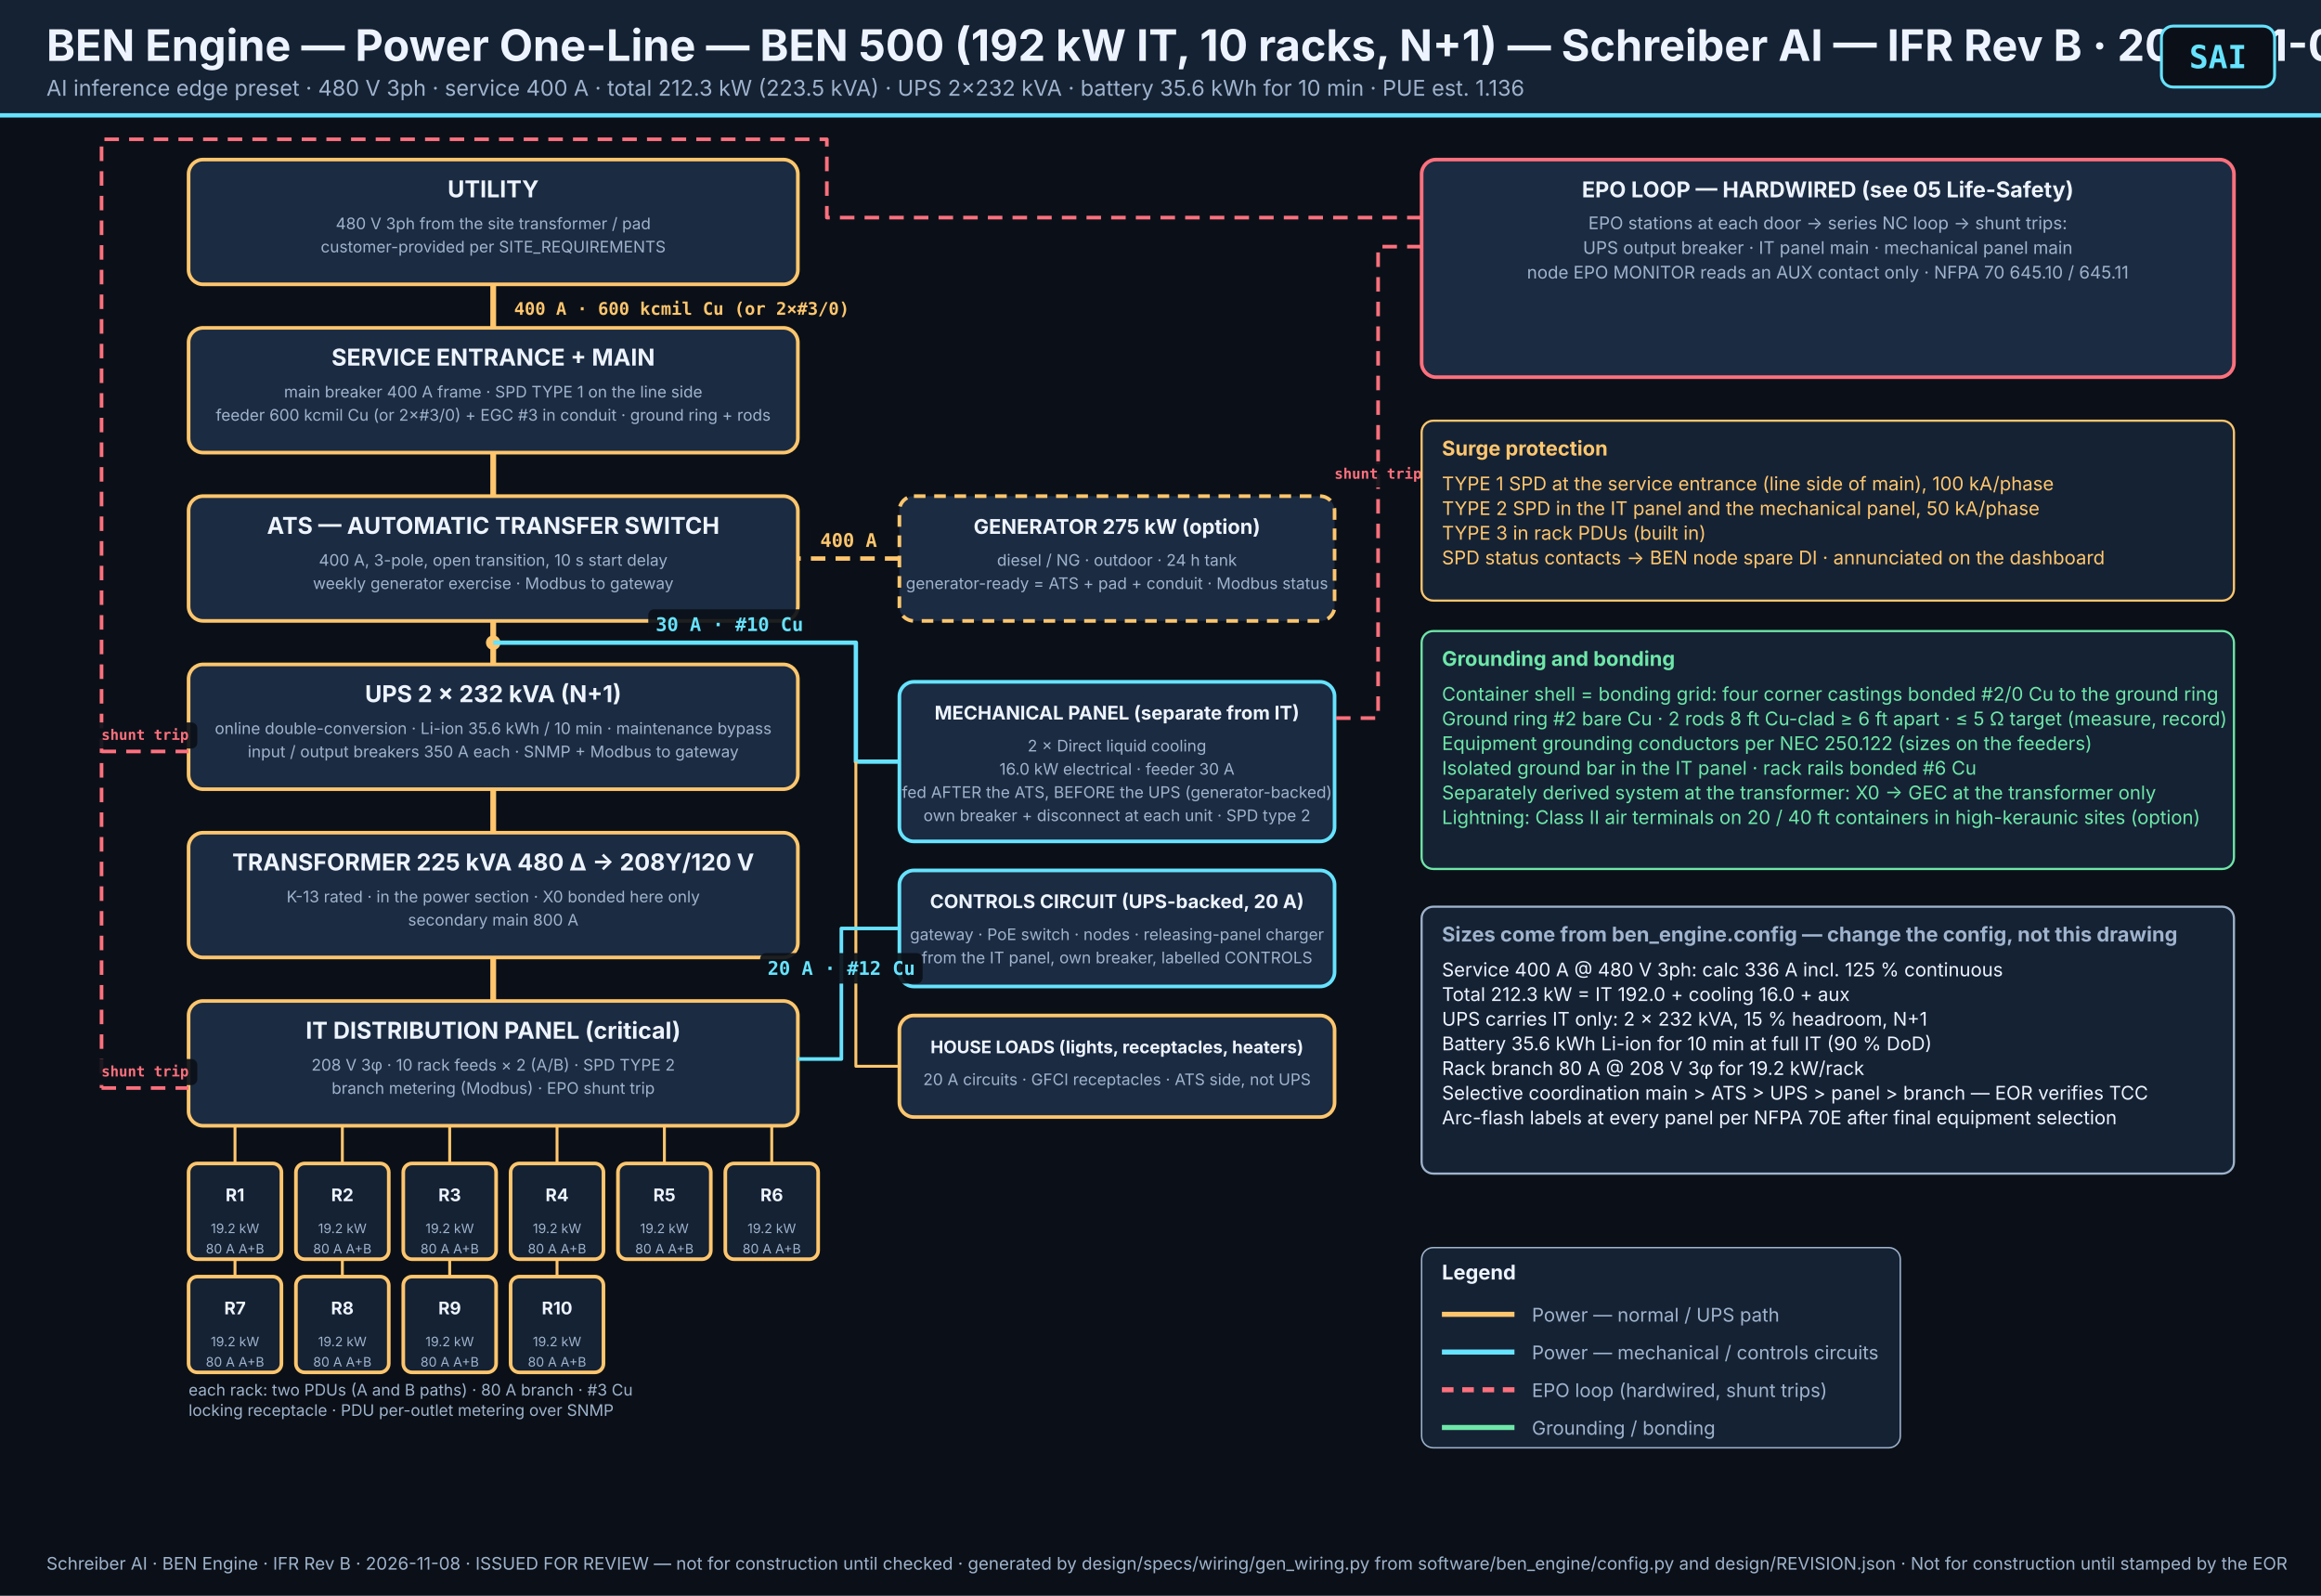
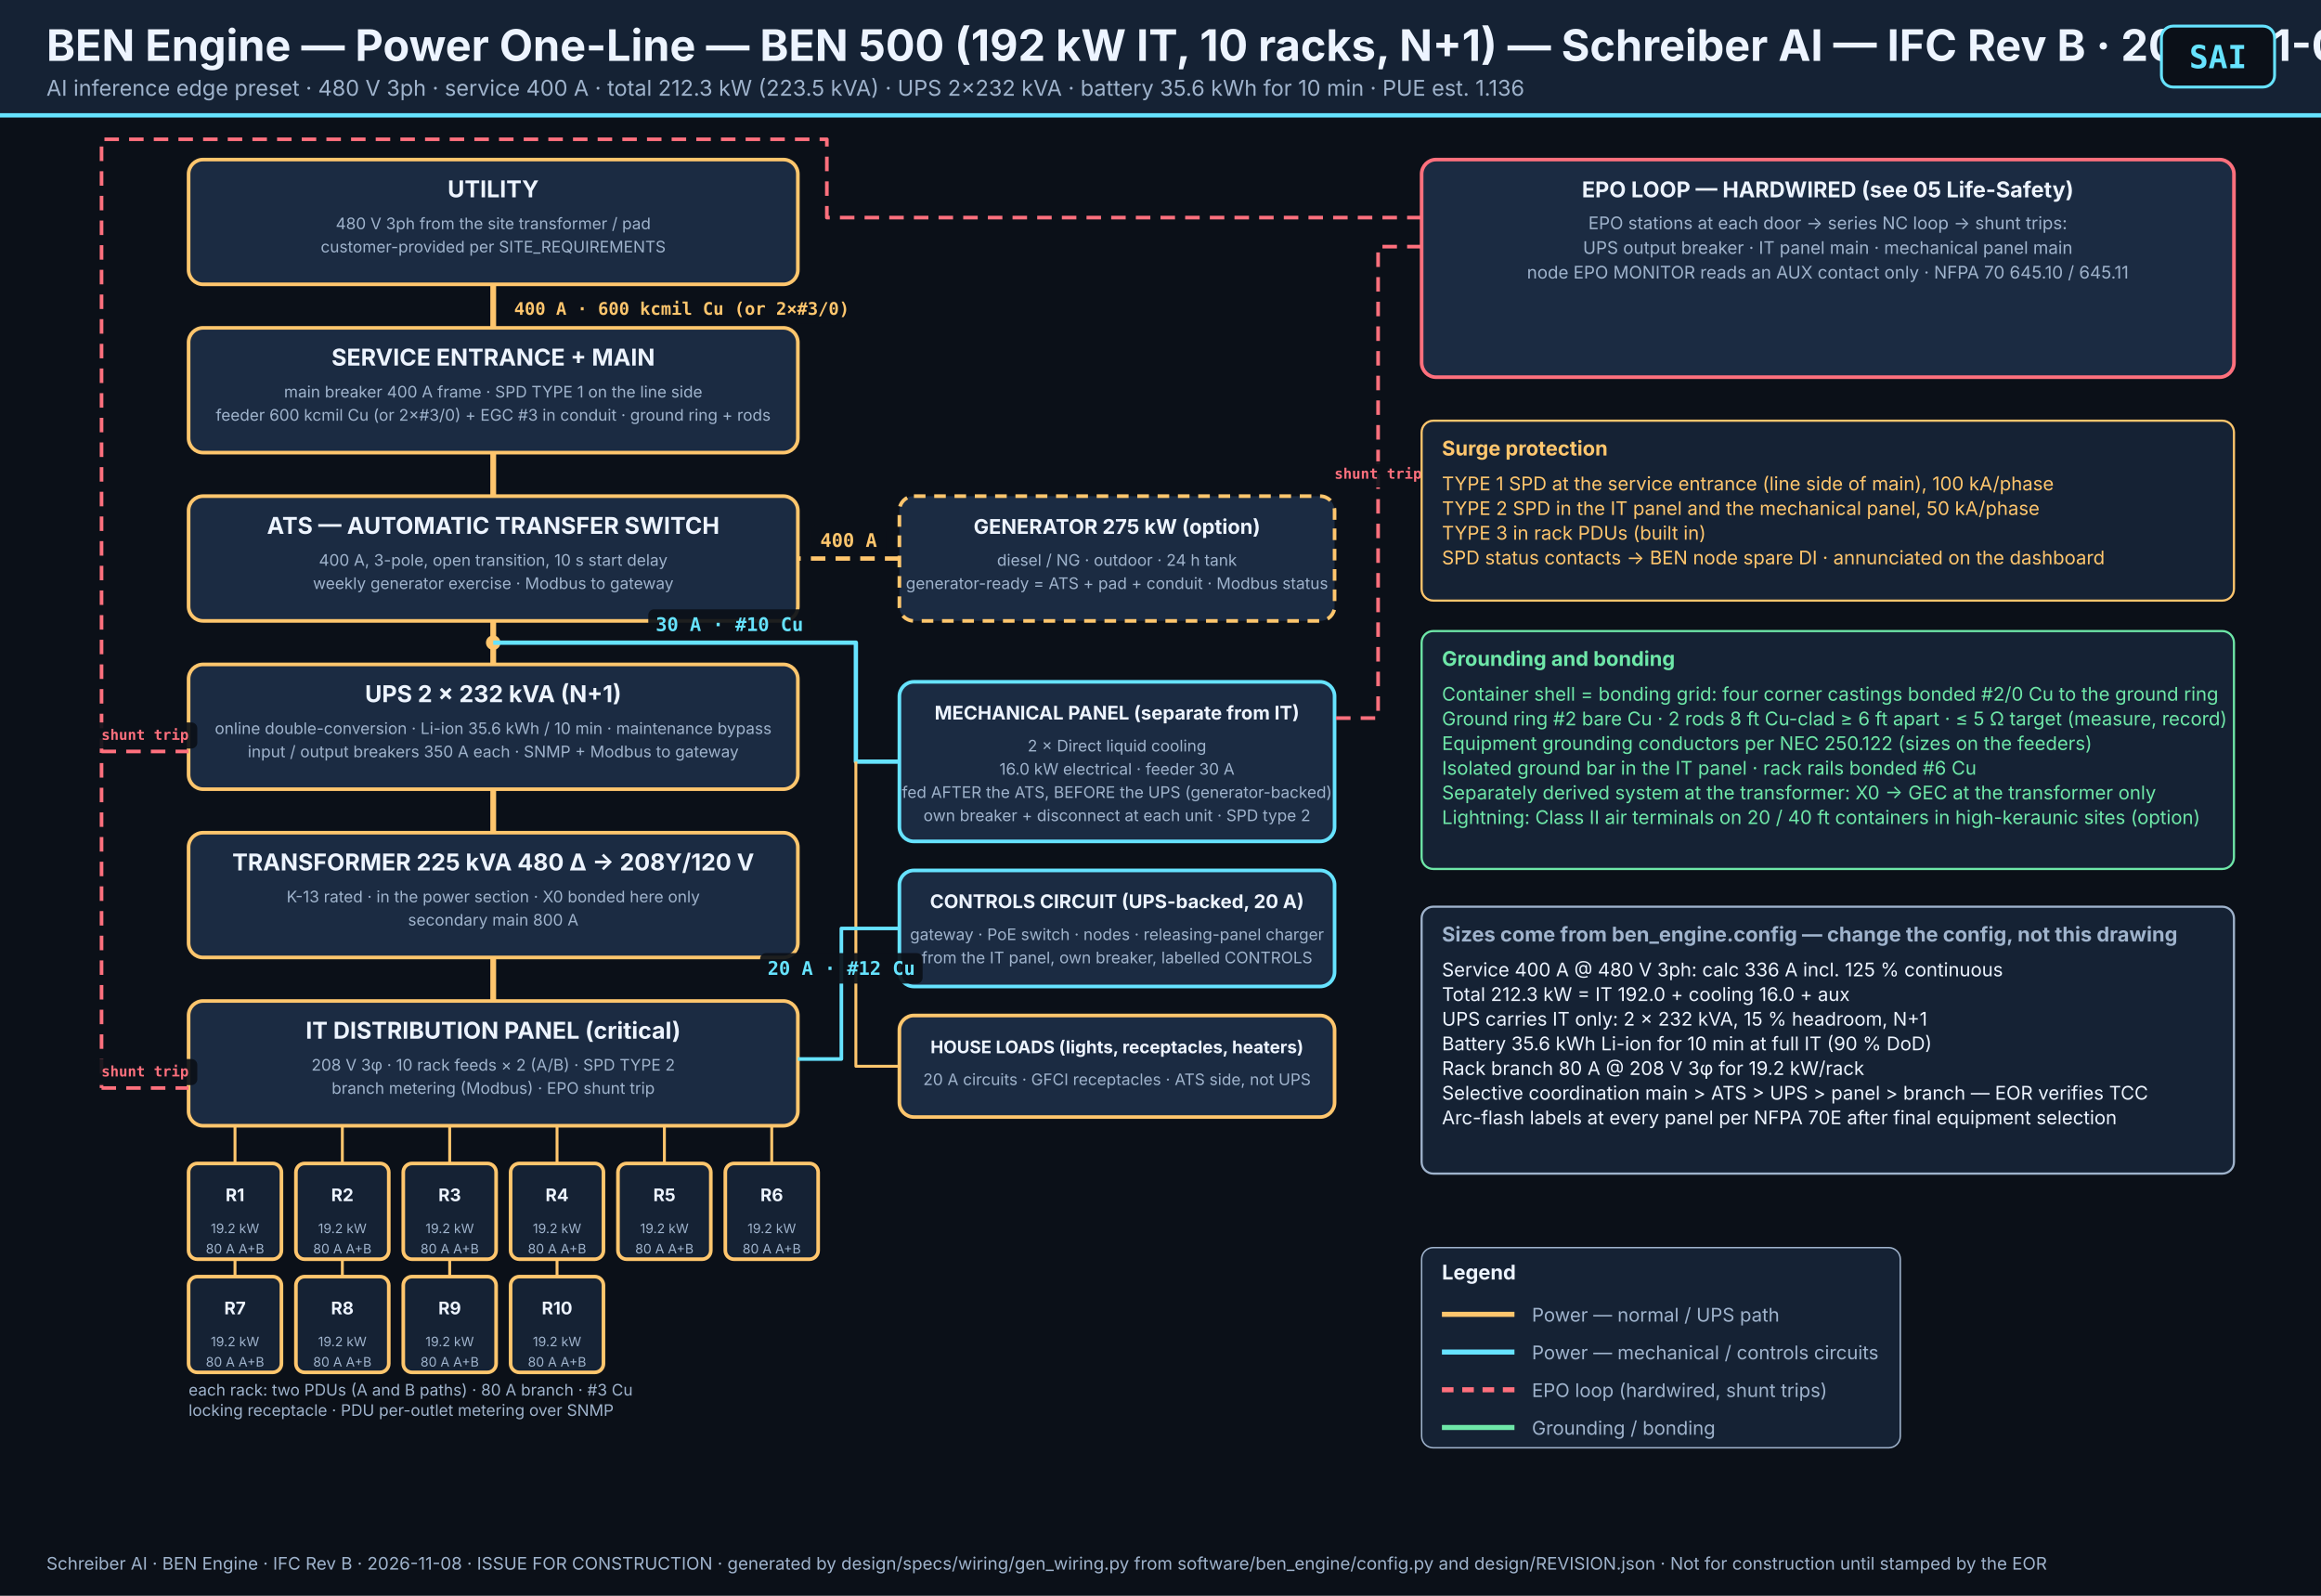
<svg xmlns="http://www.w3.org/2000/svg" viewBox="0 0 1600 1100" width="1600" height="1100" role="img" aria-label="03_power_one_line_ben500.svg">
  <defs>
    <marker id="arr-66E3FF" viewBox="0 0 10 10" refX="9" refY="5" markerWidth="7" markerHeight="7" orient="auto-start-reverse">
      <path d="M0,0 L10,5 L0,10 z" fill="#66E3FF" />
    </marker>
    <marker id="arr-FFC66D" viewBox="0 0 10 10" refX="9" refY="5" markerWidth="7" markerHeight="7" orient="auto-start-reverse">
      <path d="M0,0 L10,5 L0,10 z" fill="#FFC66D" />
    </marker>
    <marker id="arr-FF707D" viewBox="0 0 10 10" refX="9" refY="5" markerWidth="7" markerHeight="7" orient="auto-start-reverse">
      <path d="M0,0 L10,5 L0,10 z" fill="#FF707D" />
    </marker>
    <marker id="arr-6EE7A8" viewBox="0 0 10 10" refX="9" refY="5" markerWidth="7" markerHeight="7" orient="auto-start-reverse">
      <path d="M0,0 L10,5 L0,10 z" fill="#6EE7A8" />
    </marker>
    <marker id="arr-9FB3CC" viewBox="0 0 10 10" refX="9" refY="5" markerWidth="7" markerHeight="7" orient="auto-start-reverse">
      <path d="M0,0 L10,5 L0,10 z" fill="#9FB3CC" />
    </marker>
  </defs>
  <rect width="1600" height="1100" fill="#0B1018" />
  <rect x="0" y="0" width="1600" height="78" fill="#152234" />
  <rect x="0" y="78" width="1600" height="3" fill="#66E3FF" />
-   <text x="32" y="42" font-family="'Inter','Segoe UI',system-ui,sans-serif" font-size="30" font-weight="700" fill="#EDF4FF" text-anchor="start">BEN Engine — Power One-Line — BEN 500 (192 kW IT, 10 racks, N+1) — Schreiber AI — IFR Rev B · 2026-11-08</text>
+   <text x="32" y="42" font-family="'Inter','Segoe UI',system-ui,sans-serif" font-size="30" font-weight="700" fill="#EDF4FF" text-anchor="start">BEN Engine — Power One-Line — BEN 500 (192 kW IT, 10 racks, N+1) — Schreiber AI — IFC Rev B · 2026-11-08</text>
  <text x="32" y="66" font-family="'Inter','Segoe UI',system-ui,sans-serif" font-size="15" font-weight="400" fill="#9FB3CC" text-anchor="start">AI inference edge preset · 480 V 3ph · service 400 A · total 212.3 kW (223.5 kVA) · UPS 2×232 kVA · battery 35.6 kWh for 10 min · PUE est. 1.136</text>
  <rect x="1490" y="18" width="78" height="42" rx="8" fill="#0B1018" stroke="#66E3FF" stroke-width="2" />
  <text x="1529" y="47" font-family="'JetBrains Mono',Consolas,monospace" font-size="22" font-weight="800" fill="#66E3FF" text-anchor="middle">SAI</text>
  <rect x="130" y="110" width="420" height="86" rx="10" fill="#1B2B42" stroke="#FFC66D" stroke-width="2.5" />
  <text x="340.0" y="136" font-family="'Inter','Segoe UI',system-ui,sans-serif" font-size="16" font-weight="700" fill="#EDF4FF" text-anchor="middle">UTILITY</text>
  <text x="340.0" y="158" font-family="'Inter','Segoe UI',system-ui,sans-serif" font-size="11" font-weight="400" fill="#9FB3CC" text-anchor="middle">480 V 3ph from the site transformer / pad</text>
  <text x="340.0" y="174" font-family="'Inter','Segoe UI',system-ui,sans-serif" font-size="11" font-weight="400" fill="#9FB3CC" text-anchor="middle">customer-provided per SITE_REQUIREMENTS</text>
  <rect x="130" y="226" width="420" height="86" rx="10" fill="#1B2B42" stroke="#FFC66D" stroke-width="2.5" />
  <text x="340.0" y="252" font-family="'Inter','Segoe UI',system-ui,sans-serif" font-size="16" font-weight="700" fill="#EDF4FF" text-anchor="middle">SERVICE ENTRANCE + MAIN</text>
  <text x="340.0" y="274" font-family="'Inter','Segoe UI',system-ui,sans-serif" font-size="11" font-weight="400" fill="#9FB3CC" text-anchor="middle">main breaker 400 A frame · SPD TYPE 1 on the line side</text>
  <text x="340.0" y="290" font-family="'Inter','Segoe UI',system-ui,sans-serif" font-size="11" font-weight="400" fill="#9FB3CC" text-anchor="middle">feeder 600 kcmil Cu (or 2×#3/0) + EGC #3 in conduit · ground ring + rods</text>
  <rect x="130" y="342" width="420" height="86" rx="10" fill="#1B2B42" stroke="#FFC66D" stroke-width="2.5" />
  <text x="340.0" y="368" font-family="'Inter','Segoe UI',system-ui,sans-serif" font-size="16" font-weight="700" fill="#EDF4FF" text-anchor="middle">ATS — AUTOMATIC TRANSFER SWITCH</text>
  <text x="340.0" y="390" font-family="'Inter','Segoe UI',system-ui,sans-serif" font-size="11" font-weight="400" fill="#9FB3CC" text-anchor="middle">400 A, 3-pole, open transition, 10 s start delay</text>
  <text x="340.0" y="406" font-family="'Inter','Segoe UI',system-ui,sans-serif" font-size="11" font-weight="400" fill="#9FB3CC" text-anchor="middle">weekly generator exercise · Modbus to gateway</text>
  <rect x="130" y="458" width="420" height="86" rx="10" fill="#1B2B42" stroke="#FFC66D" stroke-width="2.5" />
  <text x="340.0" y="484" font-family="'Inter','Segoe UI',system-ui,sans-serif" font-size="16" font-weight="700" fill="#EDF4FF" text-anchor="middle">UPS  2 × 232 kVA  (N+1)</text>
  <text x="340.0" y="506" font-family="'Inter','Segoe UI',system-ui,sans-serif" font-size="11" font-weight="400" fill="#9FB3CC" text-anchor="middle">online double-conversion · Li-ion 35.6 kWh / 10 min · maintenance bypass</text>
  <text x="340.0" y="522" font-family="'Inter','Segoe UI',system-ui,sans-serif" font-size="11" font-weight="400" fill="#9FB3CC" text-anchor="middle">input / output breakers 350 A each · SNMP + Modbus to gateway</text>
  <rect x="130" y="574" width="420" height="86" rx="10" fill="#1B2B42" stroke="#FFC66D" stroke-width="2.5" />
  <text x="340.0" y="600" font-family="'Inter','Segoe UI',system-ui,sans-serif" font-size="16" font-weight="700" fill="#EDF4FF" text-anchor="middle">TRANSFORMER 225 kVA  480 Δ → 208Y/120 V</text>
  <text x="340.0" y="622" font-family="'Inter','Segoe UI',system-ui,sans-serif" font-size="11" font-weight="400" fill="#9FB3CC" text-anchor="middle">K-13 rated · in the power section · X0 bonded here only</text>
  <text x="340.0" y="638" font-family="'Inter','Segoe UI',system-ui,sans-serif" font-size="11" font-weight="400" fill="#9FB3CC" text-anchor="middle">secondary main 800 A</text>
  <rect x="130" y="690" width="420" height="86" rx="10" fill="#1B2B42" stroke="#FFC66D" stroke-width="2.5" />
  <text x="340.0" y="716" font-family="'Inter','Segoe UI',system-ui,sans-serif" font-size="16" font-weight="700" fill="#EDF4FF" text-anchor="middle">IT DISTRIBUTION PANEL  (critical)</text>
  <text x="340.0" y="738" font-family="'Inter','Segoe UI',system-ui,sans-serif" font-size="11" font-weight="400" fill="#9FB3CC" text-anchor="middle">208 V 3φ · 10 rack feeds × 2 (A/B) · SPD TYPE 2</text>
  <text x="340.0" y="754" font-family="'Inter','Segoe UI',system-ui,sans-serif" font-size="11" font-weight="400" fill="#9FB3CC" text-anchor="middle">branch metering (Modbus) · EPO shunt trip</text>
  <path d="M340,196 L340,226" fill="none" stroke="#FFC66D" stroke-width="4" stroke-linejoin="round" />
  <path d="M340,312 L340,342" fill="none" stroke="#FFC66D" stroke-width="4" stroke-linejoin="round" />
  <path d="M340,428 L340,458" fill="none" stroke="#FFC66D" stroke-width="4" stroke-linejoin="round" />
  <path d="M340,544 L340,574" fill="none" stroke="#FFC66D" stroke-width="4" stroke-linejoin="round" />
  <path d="M340,660 L340,690" fill="none" stroke="#FFC66D" stroke-width="4" stroke-linejoin="round" />
  <rect x="351.64" y="203" width="236.72" height="20" rx="4" fill="#0B1018" opacity="0.92" />
  <text x="470" y="217" font-family="'JetBrains Mono',Consolas,monospace" font-size="12" font-weight="600" fill="#FFC66D" text-anchor="middle">400 A · 600 kcmil Cu (or 2×#3/0)</text>
  <rect x="130" y="802" width="64" height="66" rx="6" fill="#152234" stroke="#FFC66D" stroke-width="2.5" />
  <text x="162.0" y="828" font-family="'Inter','Segoe UI',system-ui,sans-serif" font-size="12" font-weight="700" fill="#EDF4FF" text-anchor="middle">R1</text>
  <text x="162.0" y="850" font-family="'Inter','Segoe UI',system-ui,sans-serif" font-size="9" font-weight="400" fill="#9FB3CC" text-anchor="middle">19.2 kW</text>
  <text x="162.0" y="864" font-family="'Inter','Segoe UI',system-ui,sans-serif" font-size="9" font-weight="400" fill="#9FB3CC" text-anchor="middle">80 A A+B</text>
  <path d="M162.0,776 L162.0,802" fill="none" stroke="#FFC66D" stroke-width="2" stroke-linejoin="round" />
  <rect x="204" y="802" width="64" height="66" rx="6" fill="#152234" stroke="#FFC66D" stroke-width="2.5" />
  <text x="236.0" y="828" font-family="'Inter','Segoe UI',system-ui,sans-serif" font-size="12" font-weight="700" fill="#EDF4FF" text-anchor="middle">R2</text>
  <text x="236.0" y="850" font-family="'Inter','Segoe UI',system-ui,sans-serif" font-size="9" font-weight="400" fill="#9FB3CC" text-anchor="middle">19.2 kW</text>
  <text x="236.0" y="864" font-family="'Inter','Segoe UI',system-ui,sans-serif" font-size="9" font-weight="400" fill="#9FB3CC" text-anchor="middle">80 A A+B</text>
  <path d="M236.0,776 L236.0,802" fill="none" stroke="#FFC66D" stroke-width="2" stroke-linejoin="round" />
  <rect x="278" y="802" width="64" height="66" rx="6" fill="#152234" stroke="#FFC66D" stroke-width="2.5" />
  <text x="310.0" y="828" font-family="'Inter','Segoe UI',system-ui,sans-serif" font-size="12" font-weight="700" fill="#EDF4FF" text-anchor="middle">R3</text>
  <text x="310.0" y="850" font-family="'Inter','Segoe UI',system-ui,sans-serif" font-size="9" font-weight="400" fill="#9FB3CC" text-anchor="middle">19.2 kW</text>
  <text x="310.0" y="864" font-family="'Inter','Segoe UI',system-ui,sans-serif" font-size="9" font-weight="400" fill="#9FB3CC" text-anchor="middle">80 A A+B</text>
  <path d="M310.0,776 L310.0,802" fill="none" stroke="#FFC66D" stroke-width="2" stroke-linejoin="round" />
  <rect x="352" y="802" width="64" height="66" rx="6" fill="#152234" stroke="#FFC66D" stroke-width="2.5" />
  <text x="384.0" y="828" font-family="'Inter','Segoe UI',system-ui,sans-serif" font-size="12" font-weight="700" fill="#EDF4FF" text-anchor="middle">R4</text>
  <text x="384.0" y="850" font-family="'Inter','Segoe UI',system-ui,sans-serif" font-size="9" font-weight="400" fill="#9FB3CC" text-anchor="middle">19.2 kW</text>
  <text x="384.0" y="864" font-family="'Inter','Segoe UI',system-ui,sans-serif" font-size="9" font-weight="400" fill="#9FB3CC" text-anchor="middle">80 A A+B</text>
  <path d="M384.0,776 L384.0,802" fill="none" stroke="#FFC66D" stroke-width="2" stroke-linejoin="round" />
  <rect x="426" y="802" width="64" height="66" rx="6" fill="#152234" stroke="#FFC66D" stroke-width="2.5" />
  <text x="458.0" y="828" font-family="'Inter','Segoe UI',system-ui,sans-serif" font-size="12" font-weight="700" fill="#EDF4FF" text-anchor="middle">R5</text>
  <text x="458.0" y="850" font-family="'Inter','Segoe UI',system-ui,sans-serif" font-size="9" font-weight="400" fill="#9FB3CC" text-anchor="middle">19.2 kW</text>
  <text x="458.0" y="864" font-family="'Inter','Segoe UI',system-ui,sans-serif" font-size="9" font-weight="400" fill="#9FB3CC" text-anchor="middle">80 A A+B</text>
  <path d="M458.0,776 L458.0,802" fill="none" stroke="#FFC66D" stroke-width="2" stroke-linejoin="round" />
  <rect x="500" y="802" width="64" height="66" rx="6" fill="#152234" stroke="#FFC66D" stroke-width="2.5" />
  <text x="532.0" y="828" font-family="'Inter','Segoe UI',system-ui,sans-serif" font-size="12" font-weight="700" fill="#EDF4FF" text-anchor="middle">R6</text>
  <text x="532.0" y="850" font-family="'Inter','Segoe UI',system-ui,sans-serif" font-size="9" font-weight="400" fill="#9FB3CC" text-anchor="middle">19.2 kW</text>
  <text x="532.0" y="864" font-family="'Inter','Segoe UI',system-ui,sans-serif" font-size="9" font-weight="400" fill="#9FB3CC" text-anchor="middle">80 A A+B</text>
  <path d="M532.0,776 L532.0,802" fill="none" stroke="#FFC66D" stroke-width="2" stroke-linejoin="round" />
  <rect x="130" y="880" width="64" height="66" rx="6" fill="#152234" stroke="#FFC66D" stroke-width="2.5" />
  <text x="162.0" y="906" font-family="'Inter','Segoe UI',system-ui,sans-serif" font-size="12" font-weight="700" fill="#EDF4FF" text-anchor="middle">R7</text>
  <text x="162.0" y="928" font-family="'Inter','Segoe UI',system-ui,sans-serif" font-size="9" font-weight="400" fill="#9FB3CC" text-anchor="middle">19.2 kW</text>
  <text x="162.0" y="942" font-family="'Inter','Segoe UI',system-ui,sans-serif" font-size="9" font-weight="400" fill="#9FB3CC" text-anchor="middle">80 A A+B</text>
  <path d="M162.0,868 L162.0,880" fill="none" stroke="#FFC66D" stroke-width="2" stroke-linejoin="round" />
  <rect x="204" y="880" width="64" height="66" rx="6" fill="#152234" stroke="#FFC66D" stroke-width="2.5" />
  <text x="236.0" y="906" font-family="'Inter','Segoe UI',system-ui,sans-serif" font-size="12" font-weight="700" fill="#EDF4FF" text-anchor="middle">R8</text>
  <text x="236.0" y="928" font-family="'Inter','Segoe UI',system-ui,sans-serif" font-size="9" font-weight="400" fill="#9FB3CC" text-anchor="middle">19.2 kW</text>
  <text x="236.0" y="942" font-family="'Inter','Segoe UI',system-ui,sans-serif" font-size="9" font-weight="400" fill="#9FB3CC" text-anchor="middle">80 A A+B</text>
  <path d="M236.0,868 L236.0,880" fill="none" stroke="#FFC66D" stroke-width="2" stroke-linejoin="round" />
  <rect x="278" y="880" width="64" height="66" rx="6" fill="#152234" stroke="#FFC66D" stroke-width="2.5" />
  <text x="310.0" y="906" font-family="'Inter','Segoe UI',system-ui,sans-serif" font-size="12" font-weight="700" fill="#EDF4FF" text-anchor="middle">R9</text>
  <text x="310.0" y="928" font-family="'Inter','Segoe UI',system-ui,sans-serif" font-size="9" font-weight="400" fill="#9FB3CC" text-anchor="middle">19.2 kW</text>
  <text x="310.0" y="942" font-family="'Inter','Segoe UI',system-ui,sans-serif" font-size="9" font-weight="400" fill="#9FB3CC" text-anchor="middle">80 A A+B</text>
  <path d="M310.0,868 L310.0,880" fill="none" stroke="#FFC66D" stroke-width="2" stroke-linejoin="round" />
  <rect x="352" y="880" width="64" height="66" rx="6" fill="#152234" stroke="#FFC66D" stroke-width="2.5" />
  <text x="384.0" y="906" font-family="'Inter','Segoe UI',system-ui,sans-serif" font-size="12" font-weight="700" fill="#EDF4FF" text-anchor="middle">R10</text>
  <text x="384.0" y="928" font-family="'Inter','Segoe UI',system-ui,sans-serif" font-size="9" font-weight="400" fill="#9FB3CC" text-anchor="middle">19.2 kW</text>
  <text x="384.0" y="942" font-family="'Inter','Segoe UI',system-ui,sans-serif" font-size="9" font-weight="400" fill="#9FB3CC" text-anchor="middle">80 A A+B</text>
  <path d="M384.0,868 L384.0,880" fill="none" stroke="#FFC66D" stroke-width="2" stroke-linejoin="round" />
  <text x="130" y="962" font-family="'Inter','Segoe UI',system-ui,sans-serif" font-size="11" font-weight="400" fill="#9FB3CC" text-anchor="start">each rack: two PDUs (A and B paths) · 80 A branch · #3 Cu</text>
  <text x="130" y="976" font-family="'Inter','Segoe UI',system-ui,sans-serif" font-size="11" font-weight="400" fill="#9FB3CC" text-anchor="start">locking receptacle · PDU per-outlet metering over SNMP</text>
  <rect x="620" y="342" width="300" height="86" rx="10" fill="#1B2B42" stroke="#FFC66D" stroke-width="2.5" stroke-dasharray="8 6" />
  <text x="770.0" y="368" font-family="'Inter','Segoe UI',system-ui,sans-serif" font-size="14" font-weight="700" fill="#EDF4FF" text-anchor="middle">GENERATOR  275 kW  (option)</text>
  <text x="770.0" y="390" font-family="'Inter','Segoe UI',system-ui,sans-serif" font-size="11" font-weight="400" fill="#9FB3CC" text-anchor="middle">diesel / NG · outdoor · 24 h tank</text>
  <text x="770.0" y="406" font-family="'Inter','Segoe UI',system-ui,sans-serif" font-size="11" font-weight="400" fill="#9FB3CC" text-anchor="middle">generator-ready = ATS + pad + conduit · Modbus status</text>
  <path d="M620,385 L550,385" fill="none" stroke="#FFC66D" stroke-width="3" stroke-linejoin="round" stroke-dasharray="10 7" />
  <rect x="559.15" y="362.0" width="51.7" height="21" rx="4" fill="#0B1018" opacity="0.92" />
  <text x="585.0" y="377.0" font-family="'JetBrains Mono',Consolas,monospace" font-size="13" font-weight="600" fill="#FFC66D" text-anchor="middle">400 A</text>
  <circle cx="340" cy="443" r="5" fill="#FFC66D" />
  <path d="M340,443 L590,443 L590,525 L620,525" fill="none" stroke="#66E3FF" stroke-width="3" stroke-linejoin="round" />
  <rect x="446.89" y="420.0" width="112.02" height="21" rx="4" fill="#0B1018" opacity="0.92" />
  <text x="502.9" y="435.0" font-family="'JetBrains Mono',Consolas,monospace" font-size="13" font-weight="600" fill="#66E3FF" text-anchor="middle">30 A · #10 Cu</text>
  <rect x="620" y="470" width="300" height="110" rx="10" fill="#1B2B42" stroke="#66E3FF" stroke-width="2.5" />
  <text x="770.0" y="496" font-family="'Inter','Segoe UI',system-ui,sans-serif" font-size="13" font-weight="700" fill="#EDF4FF" text-anchor="middle">MECHANICAL PANEL  (separate from IT)</text>
  <text x="770.0" y="518" font-family="'Inter','Segoe UI',system-ui,sans-serif" font-size="11" font-weight="400" fill="#9FB3CC" text-anchor="middle">2 × Direct liquid cooling</text>
  <text x="770.0" y="534" font-family="'Inter','Segoe UI',system-ui,sans-serif" font-size="11" font-weight="400" fill="#9FB3CC" text-anchor="middle">16.0 kW electrical · feeder 30 A</text>
  <text x="770.0" y="550" font-family="'Inter','Segoe UI',system-ui,sans-serif" font-size="11" font-weight="400" fill="#9FB3CC" text-anchor="middle">fed AFTER the ATS, BEFORE the UPS (generator-backed)</text>
  <text x="770.0" y="566" font-family="'Inter','Segoe UI',system-ui,sans-serif" font-size="11" font-weight="400" fill="#9FB3CC" text-anchor="middle">own breaker + disconnect at each unit · SPD type 2</text>
  <path d="M590,525 L590,735 L620,735" fill="none" stroke="#FFC66D" stroke-width="2" stroke-linejoin="round" />
  <rect x="620" y="700" width="300" height="70" rx="10" fill="#1B2B42" stroke="#FFC66D" stroke-width="2.5" />
  <text x="770.0" y="726" font-family="'Inter','Segoe UI',system-ui,sans-serif" font-size="12" font-weight="700" fill="#EDF4FF" text-anchor="middle">HOUSE LOADS  (lights, receptacles, heaters)</text>
  <text x="770.0" y="748" font-family="'Inter','Segoe UI',system-ui,sans-serif" font-size="11" font-weight="400" fill="#9FB3CC" text-anchor="middle">20 A circuits · GFCI receptacles · ATS side, not UPS</text>
  <rect x="620" y="600" width="300" height="80" rx="10" fill="#1B2B42" stroke="#66E3FF" stroke-width="2.5" />
  <text x="770.0" y="626" font-family="'Inter','Segoe UI',system-ui,sans-serif" font-size="13" font-weight="700" fill="#EDF4FF" text-anchor="middle">CONTROLS CIRCUIT  (UPS-backed, 20 A)</text>
  <text x="770.0" y="648" font-family="'Inter','Segoe UI',system-ui,sans-serif" font-size="11" font-weight="400" fill="#9FB3CC" text-anchor="middle">gateway · PoE switch · nodes · releasing-panel charger</text>
  <text x="770.0" y="664" font-family="'Inter','Segoe UI',system-ui,sans-serif" font-size="11" font-weight="400" fill="#9FB3CC" text-anchor="middle">from the IT panel, own breaker, labelled CONTROLS</text>
  <path d="M550,730 L580,730 L580,640 L620,640" fill="none" stroke="#66E3FF" stroke-width="2.5" stroke-linejoin="round" />
  <rect x="523.99" y="657.0" width="112.02" height="21" rx="4" fill="#0B1018" opacity="0.92" />
  <text x="580.0" y="672.0" font-family="'JetBrains Mono',Consolas,monospace" font-size="13" font-weight="600" fill="#66E3FF" text-anchor="middle">20 A · #12 Cu</text>
  <rect x="980" y="110" width="560" height="150" rx="10" fill="#1B2B42" stroke="#FF707D" stroke-width="2.5" />
  <text x="1260.0" y="136" font-family="'Inter','Segoe UI',system-ui,sans-serif" font-size="15" font-weight="700" fill="#EDF4FF" text-anchor="middle">EPO LOOP — HARDWIRED (see 05 Life-Safety)</text>
  <text x="1260.0" y="158" font-family="'Inter','Segoe UI',system-ui,sans-serif" font-size="12" font-weight="400" fill="#9FB3CC" text-anchor="middle">EPO stations at each door → series NC loop → shunt trips:</text>
  <text x="1260.0" y="175" font-family="'Inter','Segoe UI',system-ui,sans-serif" font-size="12" font-weight="400" fill="#9FB3CC" text-anchor="middle">UPS output breaker · IT panel main · mechanical panel main</text>
  <text x="1260.0" y="192" font-family="'Inter','Segoe UI',system-ui,sans-serif" font-size="12" font-weight="400" fill="#9FB3CC" text-anchor="middle">node EPO MONITOR reads an AUX contact only · NFPA 70 645.10 / 645.11</text>
  <path d="M980,150 L570,150 L570,96 L70,96 L70,750" fill="none" stroke="#FF707D" stroke-width="2.5" stroke-linejoin="round" stroke-dasharray="10 7" />
  <path d="M70,518 L130,518" fill="none" stroke="#FF707D" stroke-width="2.5" stroke-linejoin="round" stroke-dasharray="10 7" />
  <rect x="64.0" y="498" width="72.0" height="18" rx="4" fill="#0B1018" opacity="0.92" />
  <text x="100" y="510" font-family="'JetBrains Mono',Consolas,monospace" font-size="10" font-weight="600" fill="#FF707D" text-anchor="middle">shunt trip</text>
  <path d="M70,750 L130,750" fill="none" stroke="#FF707D" stroke-width="2.5" stroke-linejoin="round" stroke-dasharray="10 7" />
  <rect x="64.0" y="730" width="72.0" height="18" rx="4" fill="#0B1018" opacity="0.92" />
  <text x="100" y="742" font-family="'JetBrains Mono',Consolas,monospace" font-size="10" font-weight="600" fill="#FF707D" text-anchor="middle">shunt trip</text>
  <path d="M980,170 L950,170 L950,495 L920,495" fill="none" stroke="#FF707D" stroke-width="2.5" stroke-linejoin="round" stroke-dasharray="10 7" />
  <rect x="914.0" y="318" width="72.0" height="18" rx="4" fill="#0B1018" opacity="0.92" />
  <text x="950" y="330" font-family="'JetBrains Mono',Consolas,monospace" font-size="10" font-weight="600" fill="#FF707D" text-anchor="middle">shunt trip</text>
  <rect x="980" y="290" width="560" height="124" rx="8" fill="#152234" stroke="#FFC66D" stroke-width="1.5" />
  <text x="994" y="314" font-family="'Inter','Segoe UI',system-ui,sans-serif" font-size="14" font-weight="700" fill="#FFC66D" text-anchor="start">Surge protection</text>
  <text x="994" y="338" font-family="'Inter','Segoe UI',system-ui,sans-serif" font-size="13" font-weight="400" fill="#FFC66D" text-anchor="start">TYPE 1 SPD at the service entrance (line side of main), 100 kA/phase</text>
  <text x="994" y="355" font-family="'Inter','Segoe UI',system-ui,sans-serif" font-size="13" font-weight="400" fill="#FFC66D" text-anchor="start">TYPE 2 SPD in the IT panel and the mechanical panel, 50 kA/phase</text>
  <text x="994" y="372" font-family="'Inter','Segoe UI',system-ui,sans-serif" font-size="13" font-weight="400" fill="#FFC66D" text-anchor="start">TYPE 3 in rack PDUs (built in)</text>
  <text x="994" y="389" font-family="'Inter','Segoe UI',system-ui,sans-serif" font-size="13" font-weight="400" fill="#FFC66D" text-anchor="start">SPD status contacts → BEN node spare DI · annunciated on the dashboard</text>
  <rect x="980" y="435" width="560" height="164" rx="8" fill="#152234" stroke="#6EE7A8" stroke-width="1.5" />
  <text x="994" y="459" font-family="'Inter','Segoe UI',system-ui,sans-serif" font-size="14" font-weight="700" fill="#6EE7A8" text-anchor="start">Grounding and bonding</text>
  <text x="994" y="483" font-family="'Inter','Segoe UI',system-ui,sans-serif" font-size="13" font-weight="400" fill="#6EE7A8" text-anchor="start">Container shell = bonding grid: four corner castings bonded #2/0 Cu to the ground ring</text>
  <text x="994" y="500" font-family="'Inter','Segoe UI',system-ui,sans-serif" font-size="13" font-weight="400" fill="#6EE7A8" text-anchor="start">Ground ring #2 bare Cu · 2 rods 8 ft Cu-clad ≥ 6 ft apart · ≤ 5 Ω target (measure, record)</text>
  <text x="994" y="517" font-family="'Inter','Segoe UI',system-ui,sans-serif" font-size="13" font-weight="400" fill="#6EE7A8" text-anchor="start">Equipment grounding conductors per NEC 250.122 (sizes on the feeders)</text>
  <text x="994" y="534" font-family="'Inter','Segoe UI',system-ui,sans-serif" font-size="13" font-weight="400" fill="#6EE7A8" text-anchor="start">Isolated ground bar in the IT panel · rack rails bonded #6 Cu</text>
  <text x="994" y="551" font-family="'Inter','Segoe UI',system-ui,sans-serif" font-size="13" font-weight="400" fill="#6EE7A8" text-anchor="start">Separately derived system at the transformer: X0 → GEC at the transformer only</text>
  <text x="994" y="568" font-family="'Inter','Segoe UI',system-ui,sans-serif" font-size="13" font-weight="400" fill="#6EE7A8" text-anchor="start">Lightning: Class II air terminals on 20 / 40 ft containers in high-keraunic sites (option)</text>
  <rect x="980" y="625" width="560" height="184" rx="8" fill="#152234" stroke="#9FB3CC" stroke-width="1.5" />
  <text x="994" y="649" font-family="'Inter','Segoe UI',system-ui,sans-serif" font-size="14" font-weight="700" fill="#9FB3CC" text-anchor="start">Sizes come from ben_engine.config — change the config, not this drawing</text>
  <text x="994" y="673" font-family="'Inter','Segoe UI',system-ui,sans-serif" font-size="13" font-weight="400" fill="#EDF4FF" text-anchor="start">Service 400 A @ 480 V 3ph: calc 336 A incl. 125 % continuous</text>
  <text x="994" y="690" font-family="'Inter','Segoe UI',system-ui,sans-serif" font-size="13" font-weight="400" fill="#EDF4FF" text-anchor="start">Total 212.3 kW = IT 192.0 + cooling 16.0 + aux</text>
  <text x="994" y="707" font-family="'Inter','Segoe UI',system-ui,sans-serif" font-size="13" font-weight="400" fill="#EDF4FF" text-anchor="start">UPS carries IT only: 2 × 232 kVA, 15 % headroom, N+1</text>
  <text x="994" y="724" font-family="'Inter','Segoe UI',system-ui,sans-serif" font-size="13" font-weight="400" fill="#EDF4FF" text-anchor="start">Battery 35.6 kWh Li-ion for 10 min at full IT (90 % DoD)</text>
  <text x="994" y="741" font-family="'Inter','Segoe UI',system-ui,sans-serif" font-size="13" font-weight="400" fill="#EDF4FF" text-anchor="start">Rack branch 80 A @ 208 V 3φ for 19.2 kW/rack</text>
  <text x="994" y="758" font-family="'Inter','Segoe UI',system-ui,sans-serif" font-size="13" font-weight="400" fill="#EDF4FF" text-anchor="start">Selective coordination main &gt; ATS &gt; UPS &gt; panel &gt; branch — EOR verifies TCC</text>
  <text x="994" y="775" font-family="'Inter','Segoe UI',system-ui,sans-serif" font-size="13" font-weight="400" fill="#EDF4FF" text-anchor="start">Arc-flash labels at every panel per NFPA 70E after final equipment selection</text>
  <rect x="980" y="860" width="330" height="138" rx="8" fill="#152234" stroke="#9FB3CC" stroke-width="1" />
  <text x="994" y="882" font-family="'Inter','Segoe UI',system-ui,sans-serif" font-size="14" font-weight="700" fill="#EDF4FF" text-anchor="start">Legend</text>
  <line x1="994" y1="906" x2="1044" y2="906" stroke="#FFC66D" stroke-width="3.5" />
  <text x="1056" y="911" font-family="'Inter','Segoe UI',system-ui,sans-serif" font-size="13" font-weight="400" fill="#9FB3CC" text-anchor="start">Power — normal / UPS path</text>
  <line x1="994" y1="932" x2="1044" y2="932" stroke="#66E3FF" stroke-width="3.5" />
  <text x="1056" y="937" font-family="'Inter','Segoe UI',system-ui,sans-serif" font-size="13" font-weight="400" fill="#9FB3CC" text-anchor="start">Power — mechanical / controls circuits</text>
  <line x1="994" y1="958" x2="1044" y2="958" stroke="#FF707D" stroke-width="3.5" stroke-dasharray="8 6" />
  <text x="1056" y="963" font-family="'Inter','Segoe UI',system-ui,sans-serif" font-size="13" font-weight="400" fill="#9FB3CC" text-anchor="start">EPO loop (hardwired, shunt trips)</text>
  <line x1="994" y1="984" x2="1044" y2="984" stroke="#6EE7A8" stroke-width="3.5" />
  <text x="1056" y="989" font-family="'Inter','Segoe UI',system-ui,sans-serif" font-size="13" font-weight="400" fill="#9FB3CC" text-anchor="start">Grounding / bonding</text>
-   <text x="32" y="1082" font-family="'Inter','Segoe UI',system-ui,sans-serif" font-size="12" fill="#9FB3CC">Schreiber AI · BEN Engine · IFR Rev B · 2026-11-08 · ISSUED FOR REVIEW — not for construction until checked · generated by design/specs/wiring/gen_wiring.py from software/ben_engine/config.py and design/REVISION.json · Not for construction until stamped by the EOR</text>
+   <text x="32" y="1082" font-family="'Inter','Segoe UI',system-ui,sans-serif" font-size="12" fill="#9FB3CC">Schreiber AI · BEN Engine · IFC Rev B · 2026-11-08 · ISSUE FOR CONSTRUCTION · generated by design/specs/wiring/gen_wiring.py from software/ben_engine/config.py and design/REVISION.json · Not for construction until stamped by the EOR</text>
</svg>
